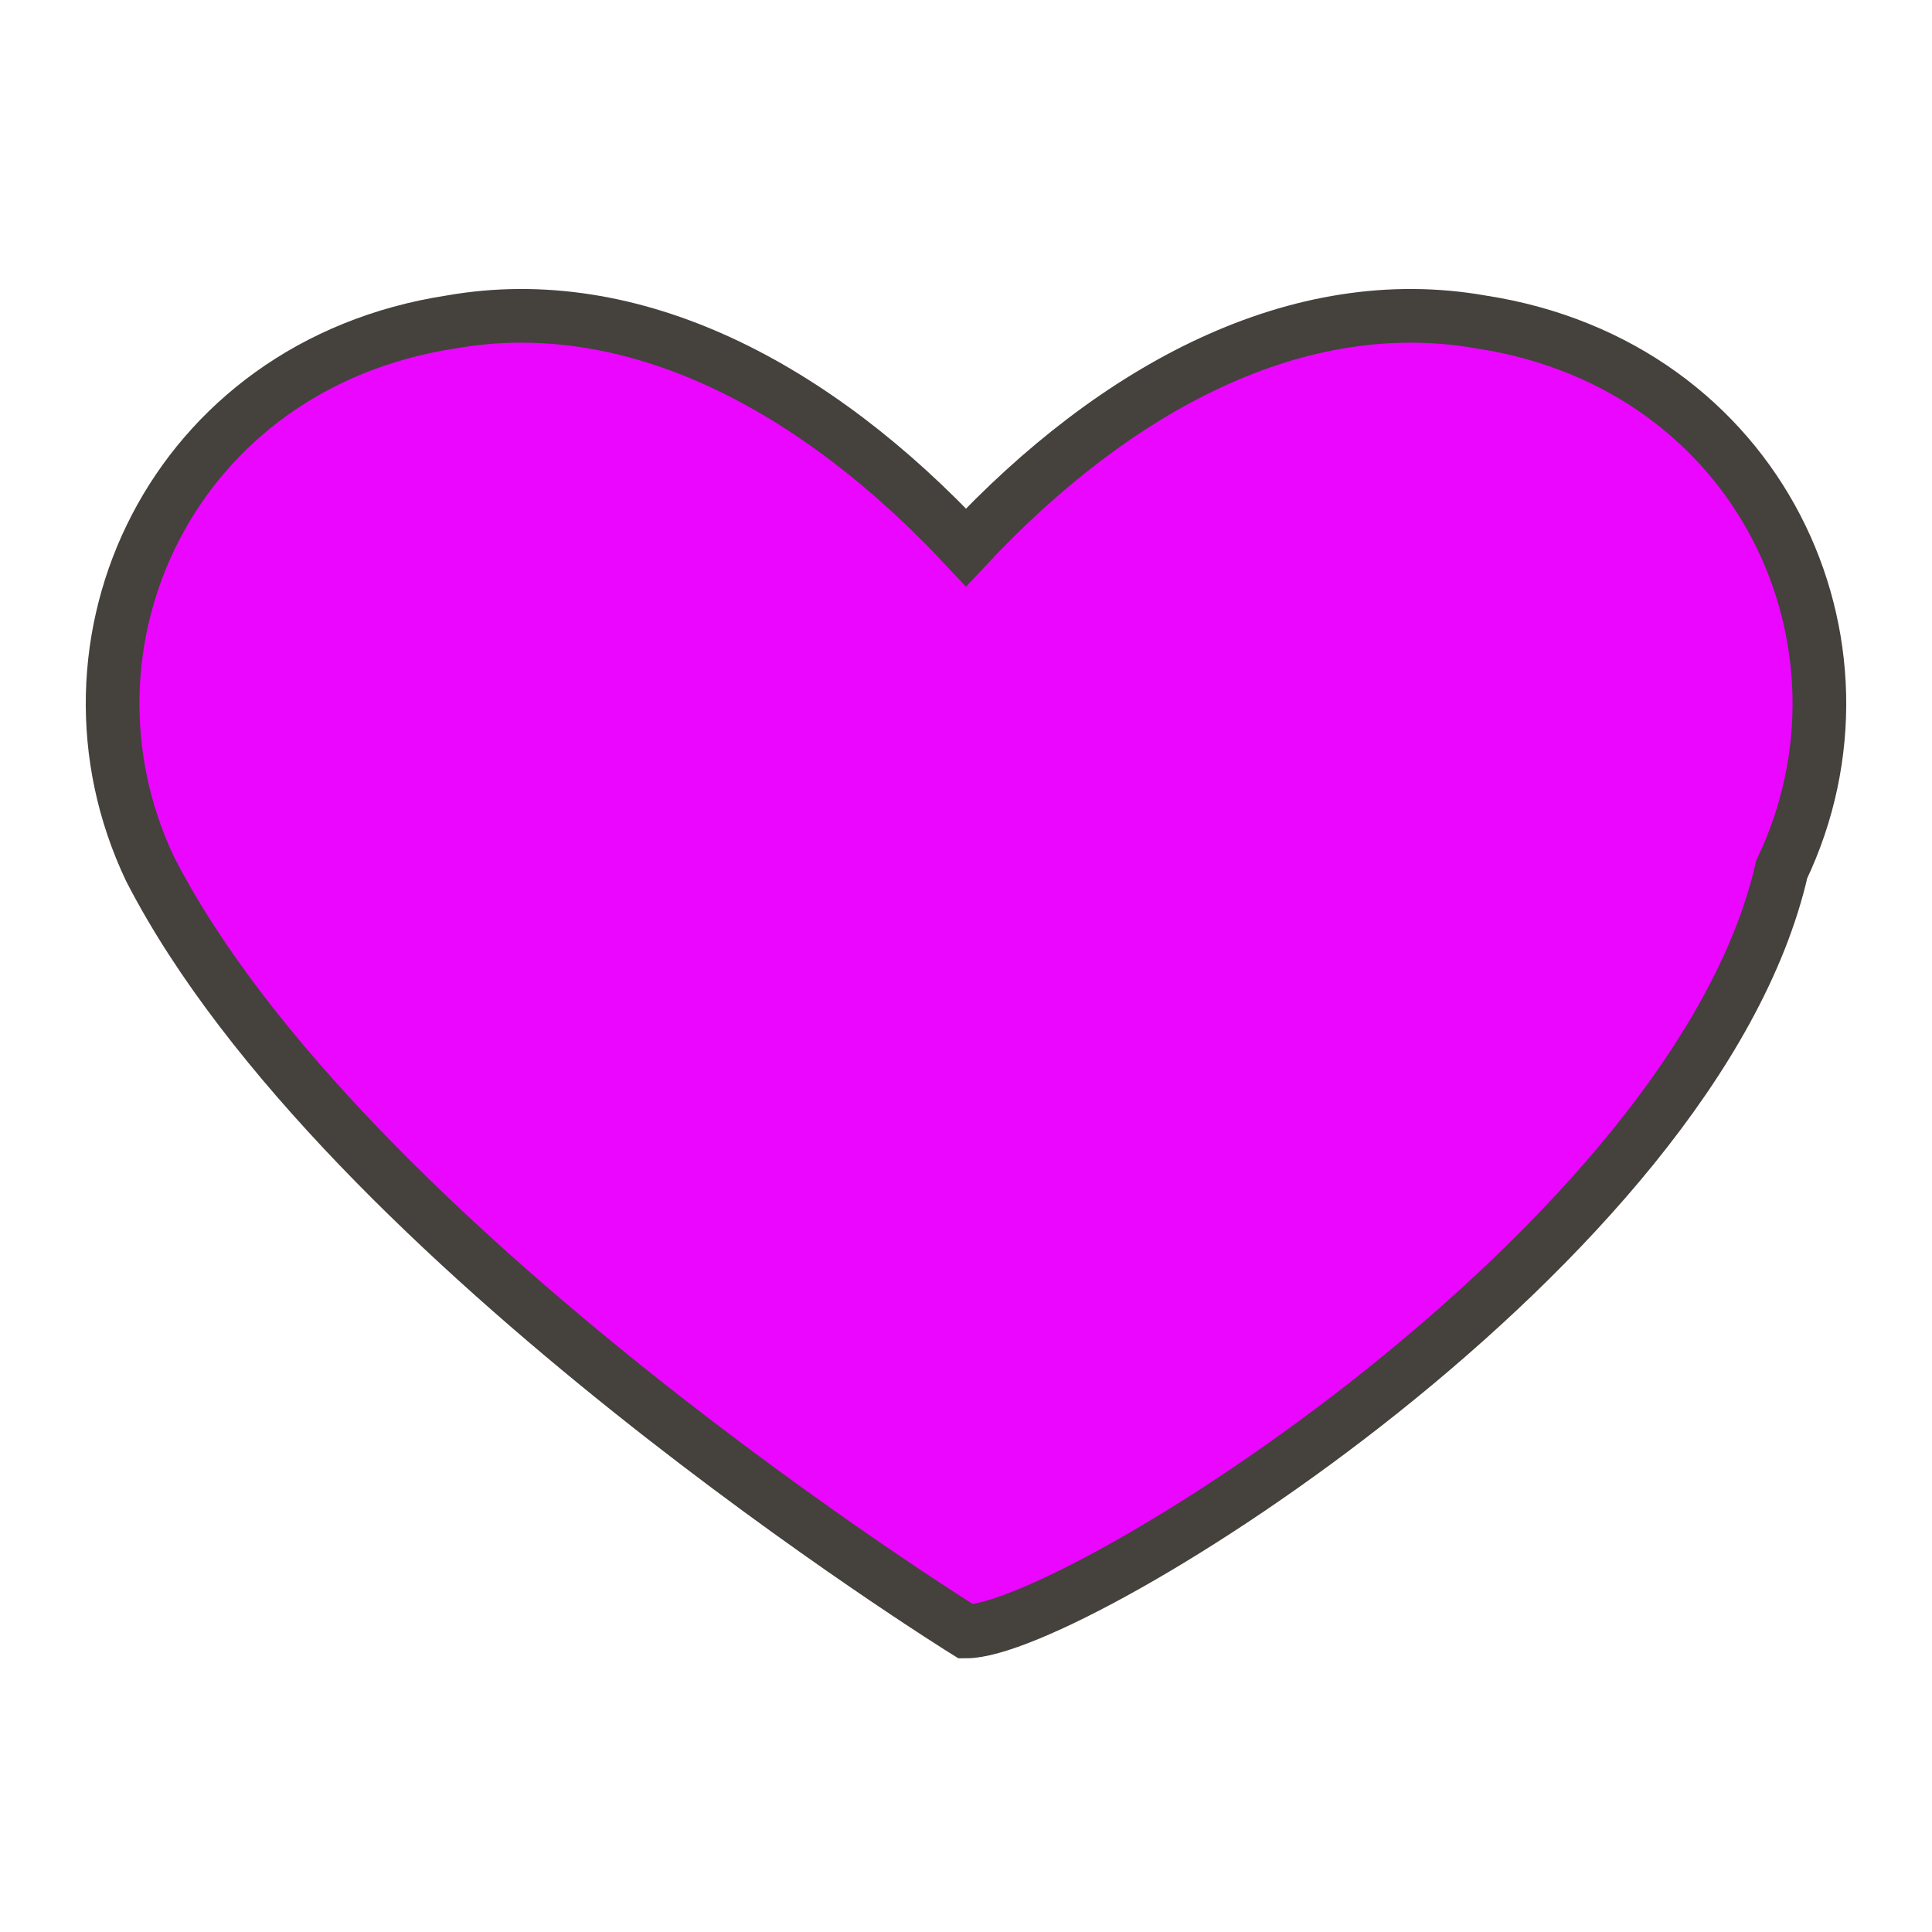
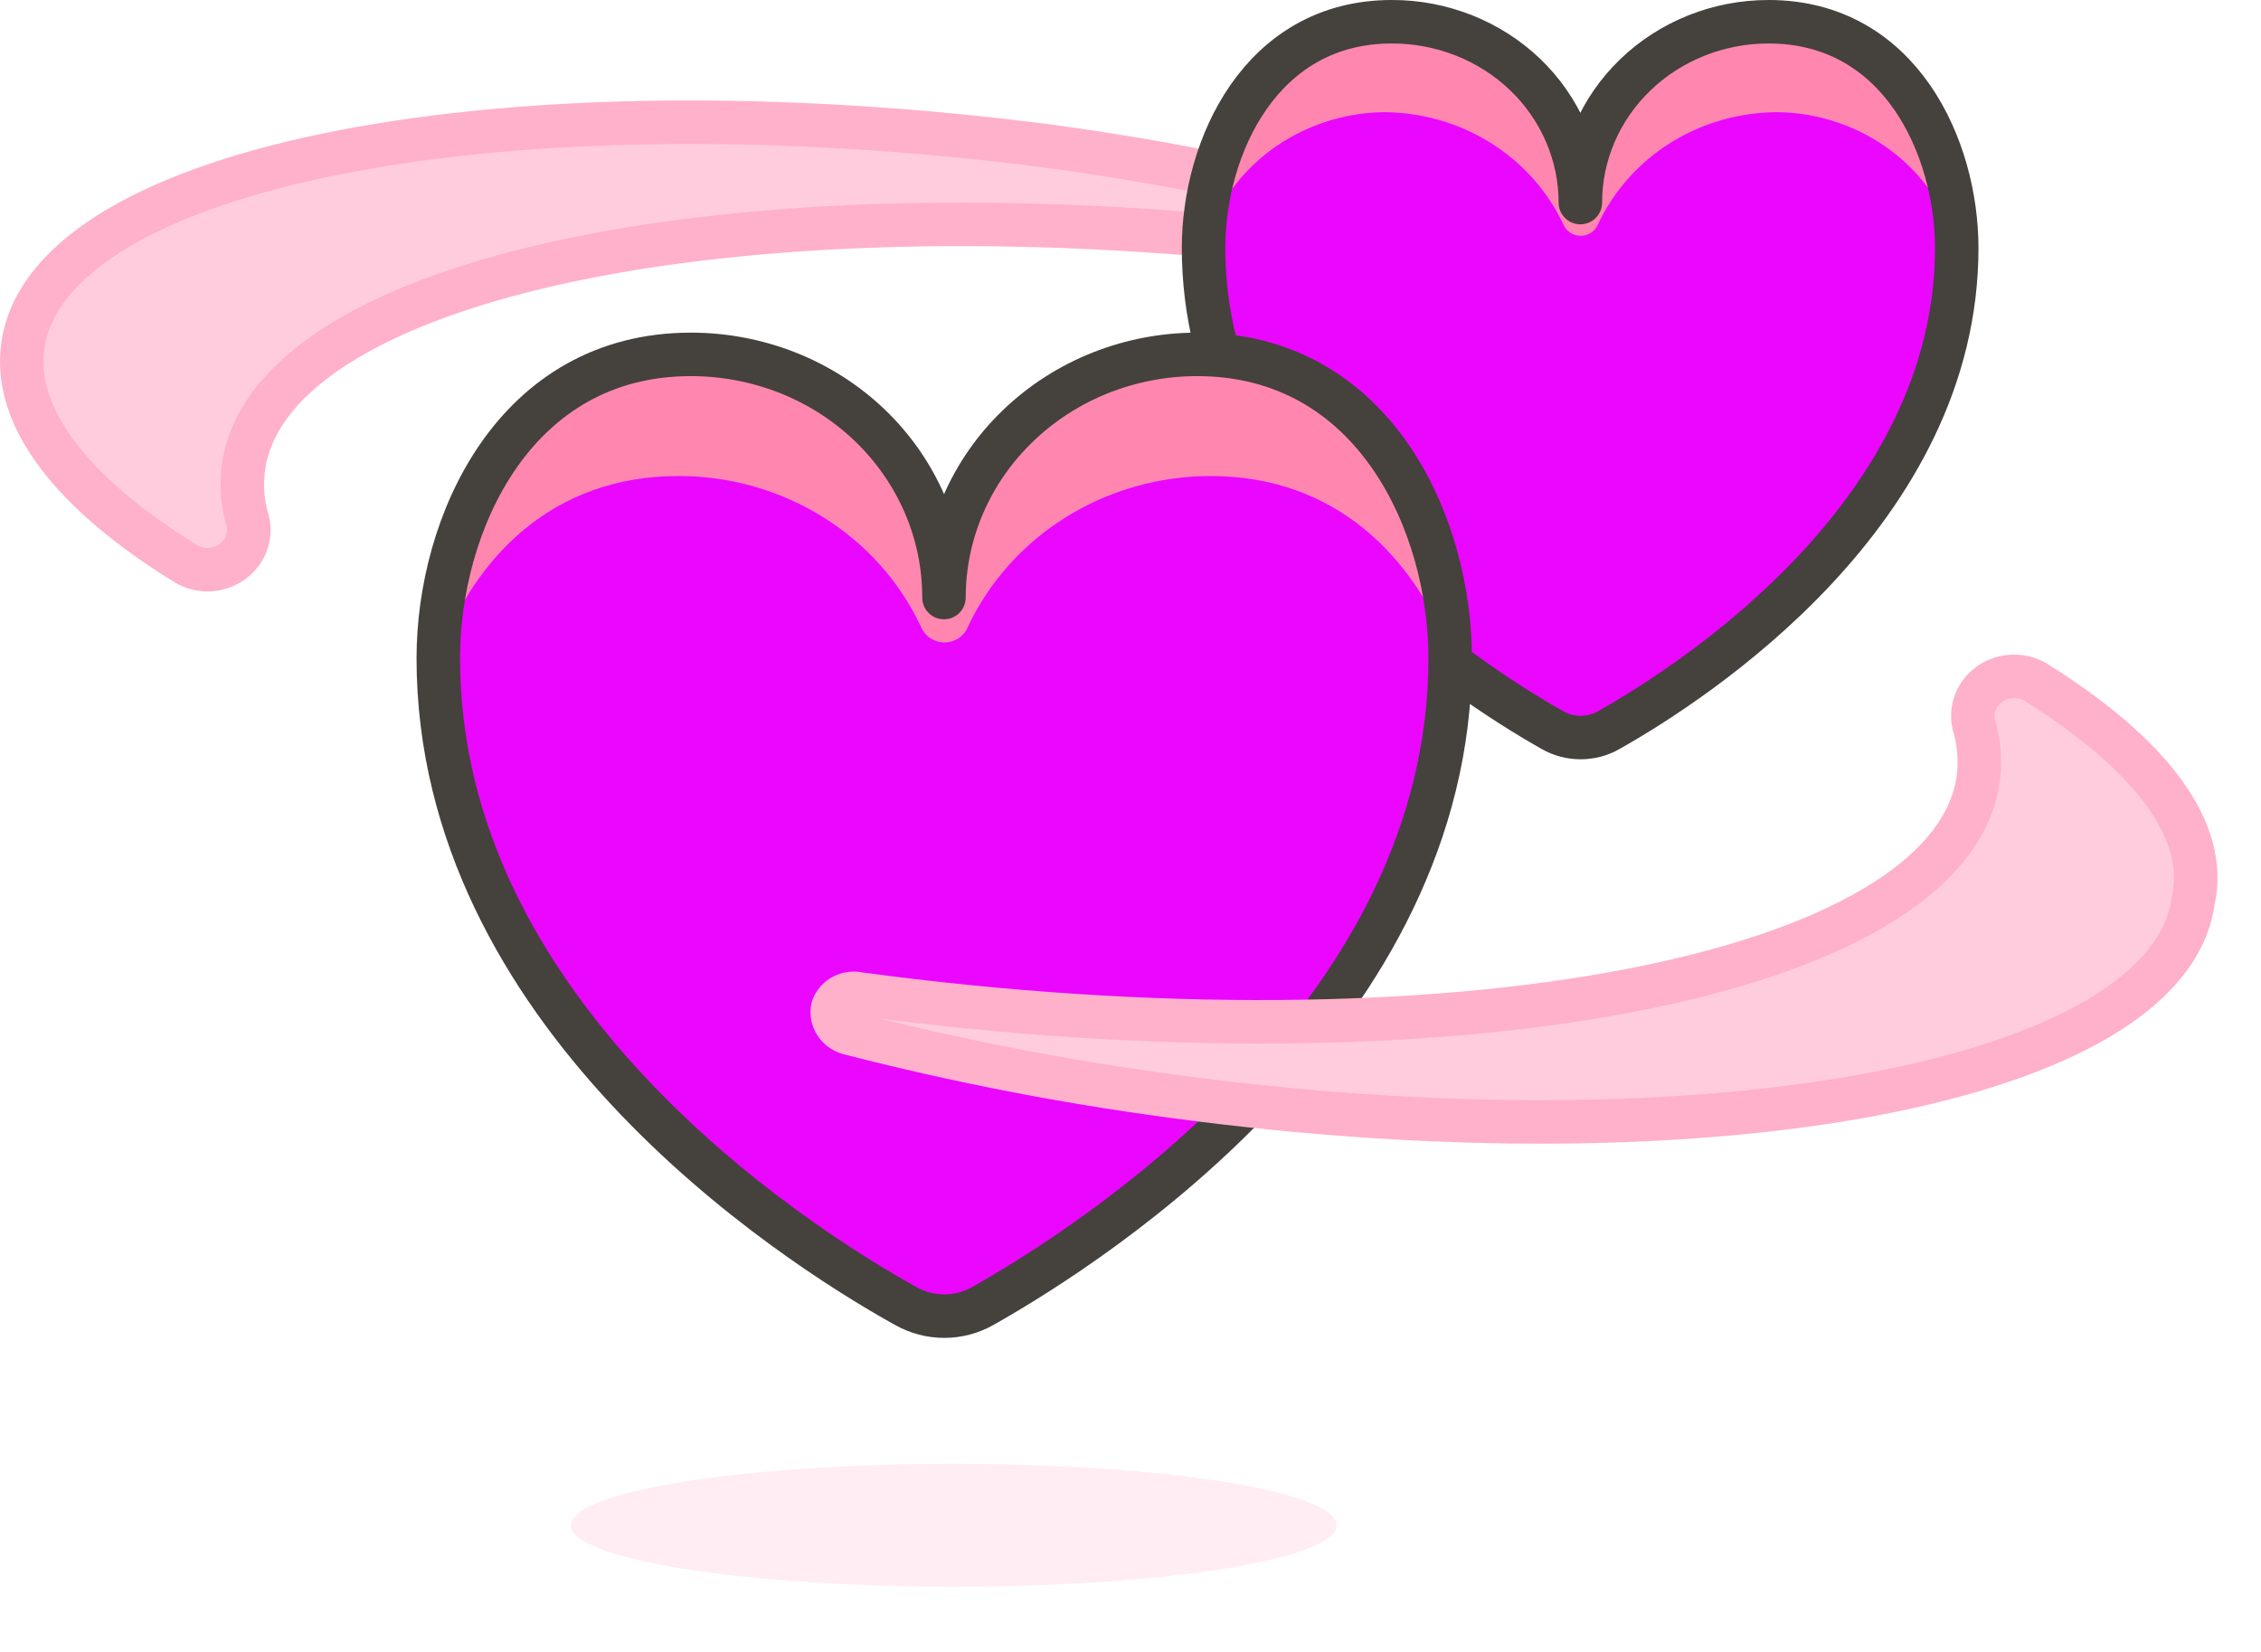
- <svg xmlns="http://www.w3.org/2000/svg" viewBox="0 0 18 18" aria-hidden="true">
-   <path d="M9 15.2S3.2 11.6 1.4 8.1C.4 6 1.6 3.4 4.2 3c1.7-.3 3.4.6 4.8 2.1C10.4 3.6 12.1 2.7 13.8 3c2.6.4 3.8 3 2.8 5.1C15.8 11.6 10 15.2 9 15.2z" fill="#EA06FF" stroke="#45413C" stroke-width="0.5" />
+ <svg xmlns="http://www.w3.org/2000/svg" width="26" height="19" viewBox="0 0 26 19" fill="none" aria-hidden="true">
+   <path d="M2.114 6.469C2.195 6.524 2.292 6.553 2.392 6.552C2.491 6.551 2.588 6.52 2.668 6.463C2.748 6.407 2.808 6.327 2.838 6.236C2.869 6.145 2.869 6.047 2.838 5.956C2.786 5.764 2.774 5.564 2.801 5.367C3.137 3.093 8.894 1.986 15.668 2.903C15.734 2.911 15.801 2.895 15.855 2.858C15.909 2.821 15.947 2.766 15.961 2.704C15.975 2.641 15.963 2.576 15.928 2.522C15.893 2.468 15.839 2.429 15.775 2.412C14.548 2.094 13.302 1.849 12.044 1.679C5.845 0.88 0.568 1.889 0.264 3.969C0.141 4.799 0.834 5.675 2.114 6.469Z" fill="#FFCCDD" stroke="#FFB0CA" stroke-width="0.5" stroke-linecap="round" stroke-linejoin="round" />
+   <path opacity="0.7" d="M6.564 17.543C6.564 17.636 6.678 17.728 6.9 17.814C7.121 17.899 7.445 17.977 7.854 18.043C8.263 18.109 8.748 18.161 9.282 18.196C9.817 18.232 10.389 18.25 10.967 18.25C11.545 18.25 12.118 18.232 12.652 18.196C13.186 18.161 13.672 18.109 14.08 18.043C14.489 17.977 14.814 17.899 15.035 17.814C15.256 17.728 15.37 17.636 15.37 17.543C15.37 17.45 15.256 17.358 15.035 17.273C14.814 17.187 14.489 17.109 14.08 17.043C13.672 16.978 13.186 16.926 12.652 16.89C12.118 16.855 11.545 16.836 10.967 16.836C10.389 16.836 9.817 16.855 9.282 16.89C8.748 16.926 8.263 16.978 7.854 17.043C7.445 17.109 7.121 17.187 6.9 17.273C6.678 17.358 6.564 17.45 6.564 17.543Z" fill="#FFE5EE" />
+   <path d="M18.173 2.33C18.173 1.778 18.401 1.249 18.807 0.859C19.213 0.469 19.763 0.25 20.337 0.25C21.857 0.25 22.501 1.705 22.501 2.852C22.501 5.879 19.511 7.826 18.504 8.395C18.405 8.453 18.292 8.483 18.176 8.483C18.06 8.483 17.947 8.453 17.848 8.395C16.841 7.826 13.84 5.879 13.84 2.852C13.84 1.705 14.49 0.25 16.004 0.25C16.288 0.249 16.57 0.303 16.834 0.407C17.097 0.511 17.336 0.664 17.538 0.857C17.739 1.05 17.899 1.28 18.008 1.533C18.117 1.785 18.173 2.056 18.173 2.33Z" fill="#EA06FF" />
+   <path d="M15.903 1.29C16.343 1.29 16.774 1.413 17.143 1.644C17.512 1.875 17.803 2.204 17.982 2.591C17.999 2.627 18.026 2.658 18.061 2.679C18.095 2.701 18.135 2.712 18.177 2.712C18.218 2.712 18.258 2.701 18.292 2.679C18.327 2.658 18.354 2.627 18.371 2.591C18.549 2.204 18.84 1.874 19.209 1.643C19.578 1.412 20.009 1.29 20.45 1.29C20.919 1.298 21.372 1.453 21.742 1.73C22.112 2.007 22.379 2.392 22.502 2.827C22.502 1.684 21.846 0.265 20.338 0.265C19.764 0.265 19.213 0.484 18.808 0.874C18.402 1.265 18.174 1.793 18.174 2.345C18.174 1.793 17.946 1.265 17.54 0.874C17.134 0.484 16.584 0.265 16.01 0.265C14.507 0.265 13.878 1.7 13.846 2.827C13.971 2.392 14.239 2.007 14.609 1.73C14.98 1.453 15.434 1.299 15.903 1.29Z" fill="#FF87AF" />
+   <path d="M18.173 2.33C18.173 1.778 18.401 1.249 18.807 0.859C19.213 0.469 19.763 0.25 20.337 0.25C21.857 0.25 22.501 1.705 22.501 2.852C22.501 5.879 19.511 7.826 18.504 8.395C18.405 8.453 18.292 8.483 18.176 8.483C18.06 8.483 17.947 8.453 17.848 8.395C16.841 7.826 13.84 5.879 13.84 2.852C13.84 1.705 14.49 0.25 16.004 0.25C16.288 0.249 16.57 0.303 16.834 0.407C17.097 0.511 17.336 0.664 17.538 0.857C17.739 1.05 17.899 1.28 18.008 1.533C18.117 1.785 18.173 2.056 18.173 2.33Z" stroke="#45413C" stroke-width="0.5" stroke-linecap="round" stroke-linejoin="round" />
+   <path d="M10.855 6.873C10.855 6.131 11.162 5.42 11.708 4.896C12.254 4.371 12.994 4.076 13.766 4.076C15.802 4.076 16.676 6.028 16.676 7.57C16.676 11.637 12.652 14.26 11.298 15.023C11.164 15.098 11.013 15.138 10.858 15.138C10.703 15.138 10.552 15.098 10.418 15.023C9.043 14.26 5.04 11.637 5.04 7.57C5.04 6.033 5.909 4.076 7.945 4.076C8.327 4.076 8.706 4.148 9.06 4.288C9.413 4.428 9.734 4.634 10.005 4.894C10.275 5.154 10.489 5.463 10.635 5.802C10.781 6.142 10.856 6.506 10.855 6.873Z" fill="#EA06FF" />
+   <path d="M7.801 5.475C8.392 5.474 8.971 5.639 9.466 5.948C9.962 6.257 10.354 6.698 10.594 7.216C10.616 7.267 10.653 7.311 10.7 7.342C10.748 7.372 10.803 7.389 10.861 7.389C10.918 7.389 10.974 7.372 11.021 7.342C11.069 7.311 11.106 7.267 11.127 7.216C11.369 6.698 11.761 6.258 12.256 5.949C12.752 5.64 13.33 5.476 13.92 5.475C15.375 5.475 16.265 6.422 16.687 7.524C16.687 5.987 15.802 4.061 13.776 4.061C13.005 4.061 12.264 4.356 11.718 4.88C11.173 5.405 10.866 6.116 10.866 6.858C10.867 6.49 10.792 6.126 10.646 5.787C10.5 5.447 10.286 5.139 10.015 4.879C9.745 4.619 9.424 4.413 9.07 4.273C8.717 4.132 8.338 4.06 7.956 4.061C5.936 4.061 5.061 5.982 5.051 7.524C5.456 6.422 6.346 5.475 7.801 5.475Z" fill="#FF87AF" />
+   <path d="M10.855 6.873C10.855 6.131 11.162 5.42 11.708 4.896C12.254 4.371 12.994 4.076 13.766 4.076C15.802 4.076 16.676 6.028 16.676 7.57C16.676 11.637 12.652 14.26 11.298 15.023C11.164 15.098 11.013 15.138 10.858 15.138C10.703 15.138 10.552 15.098 10.418 15.023C9.043 14.26 5.04 11.637 5.04 7.57C5.04 6.033 5.909 4.076 7.945 4.076C8.327 4.076 8.706 4.148 9.06 4.288C9.413 4.428 9.734 4.634 10.005 4.894C10.275 5.154 10.489 5.463 10.635 5.802C10.781 6.142 10.856 6.506 10.855 6.873Z" stroke="#45413C" stroke-width="0.5" stroke-linecap="round" stroke-linejoin="round" />
+   <path d="M23.434 7.862C23.353 7.807 23.256 7.778 23.156 7.779C23.057 7.78 22.96 7.811 22.88 7.867C22.8 7.924 22.74 8.003 22.709 8.094C22.679 8.185 22.679 8.283 22.709 8.374C22.762 8.568 22.774 8.77 22.747 8.968C22.411 11.243 16.654 12.344 9.879 11.432C9.817 11.417 9.752 11.425 9.695 11.455C9.639 11.484 9.596 11.533 9.576 11.591C9.562 11.653 9.574 11.718 9.609 11.772C9.644 11.826 9.698 11.866 9.762 11.883C10.989 12.199 12.235 12.442 13.493 12.61C19.682 13.445 24.937 12.441 25.22 10.362C25.406 9.542 24.713 8.666 23.434 7.862Z" fill="#FFCCDD" stroke="#FFB0CA" stroke-width="0.5" stroke-linecap="round" stroke-linejoin="round" />
</svg>
